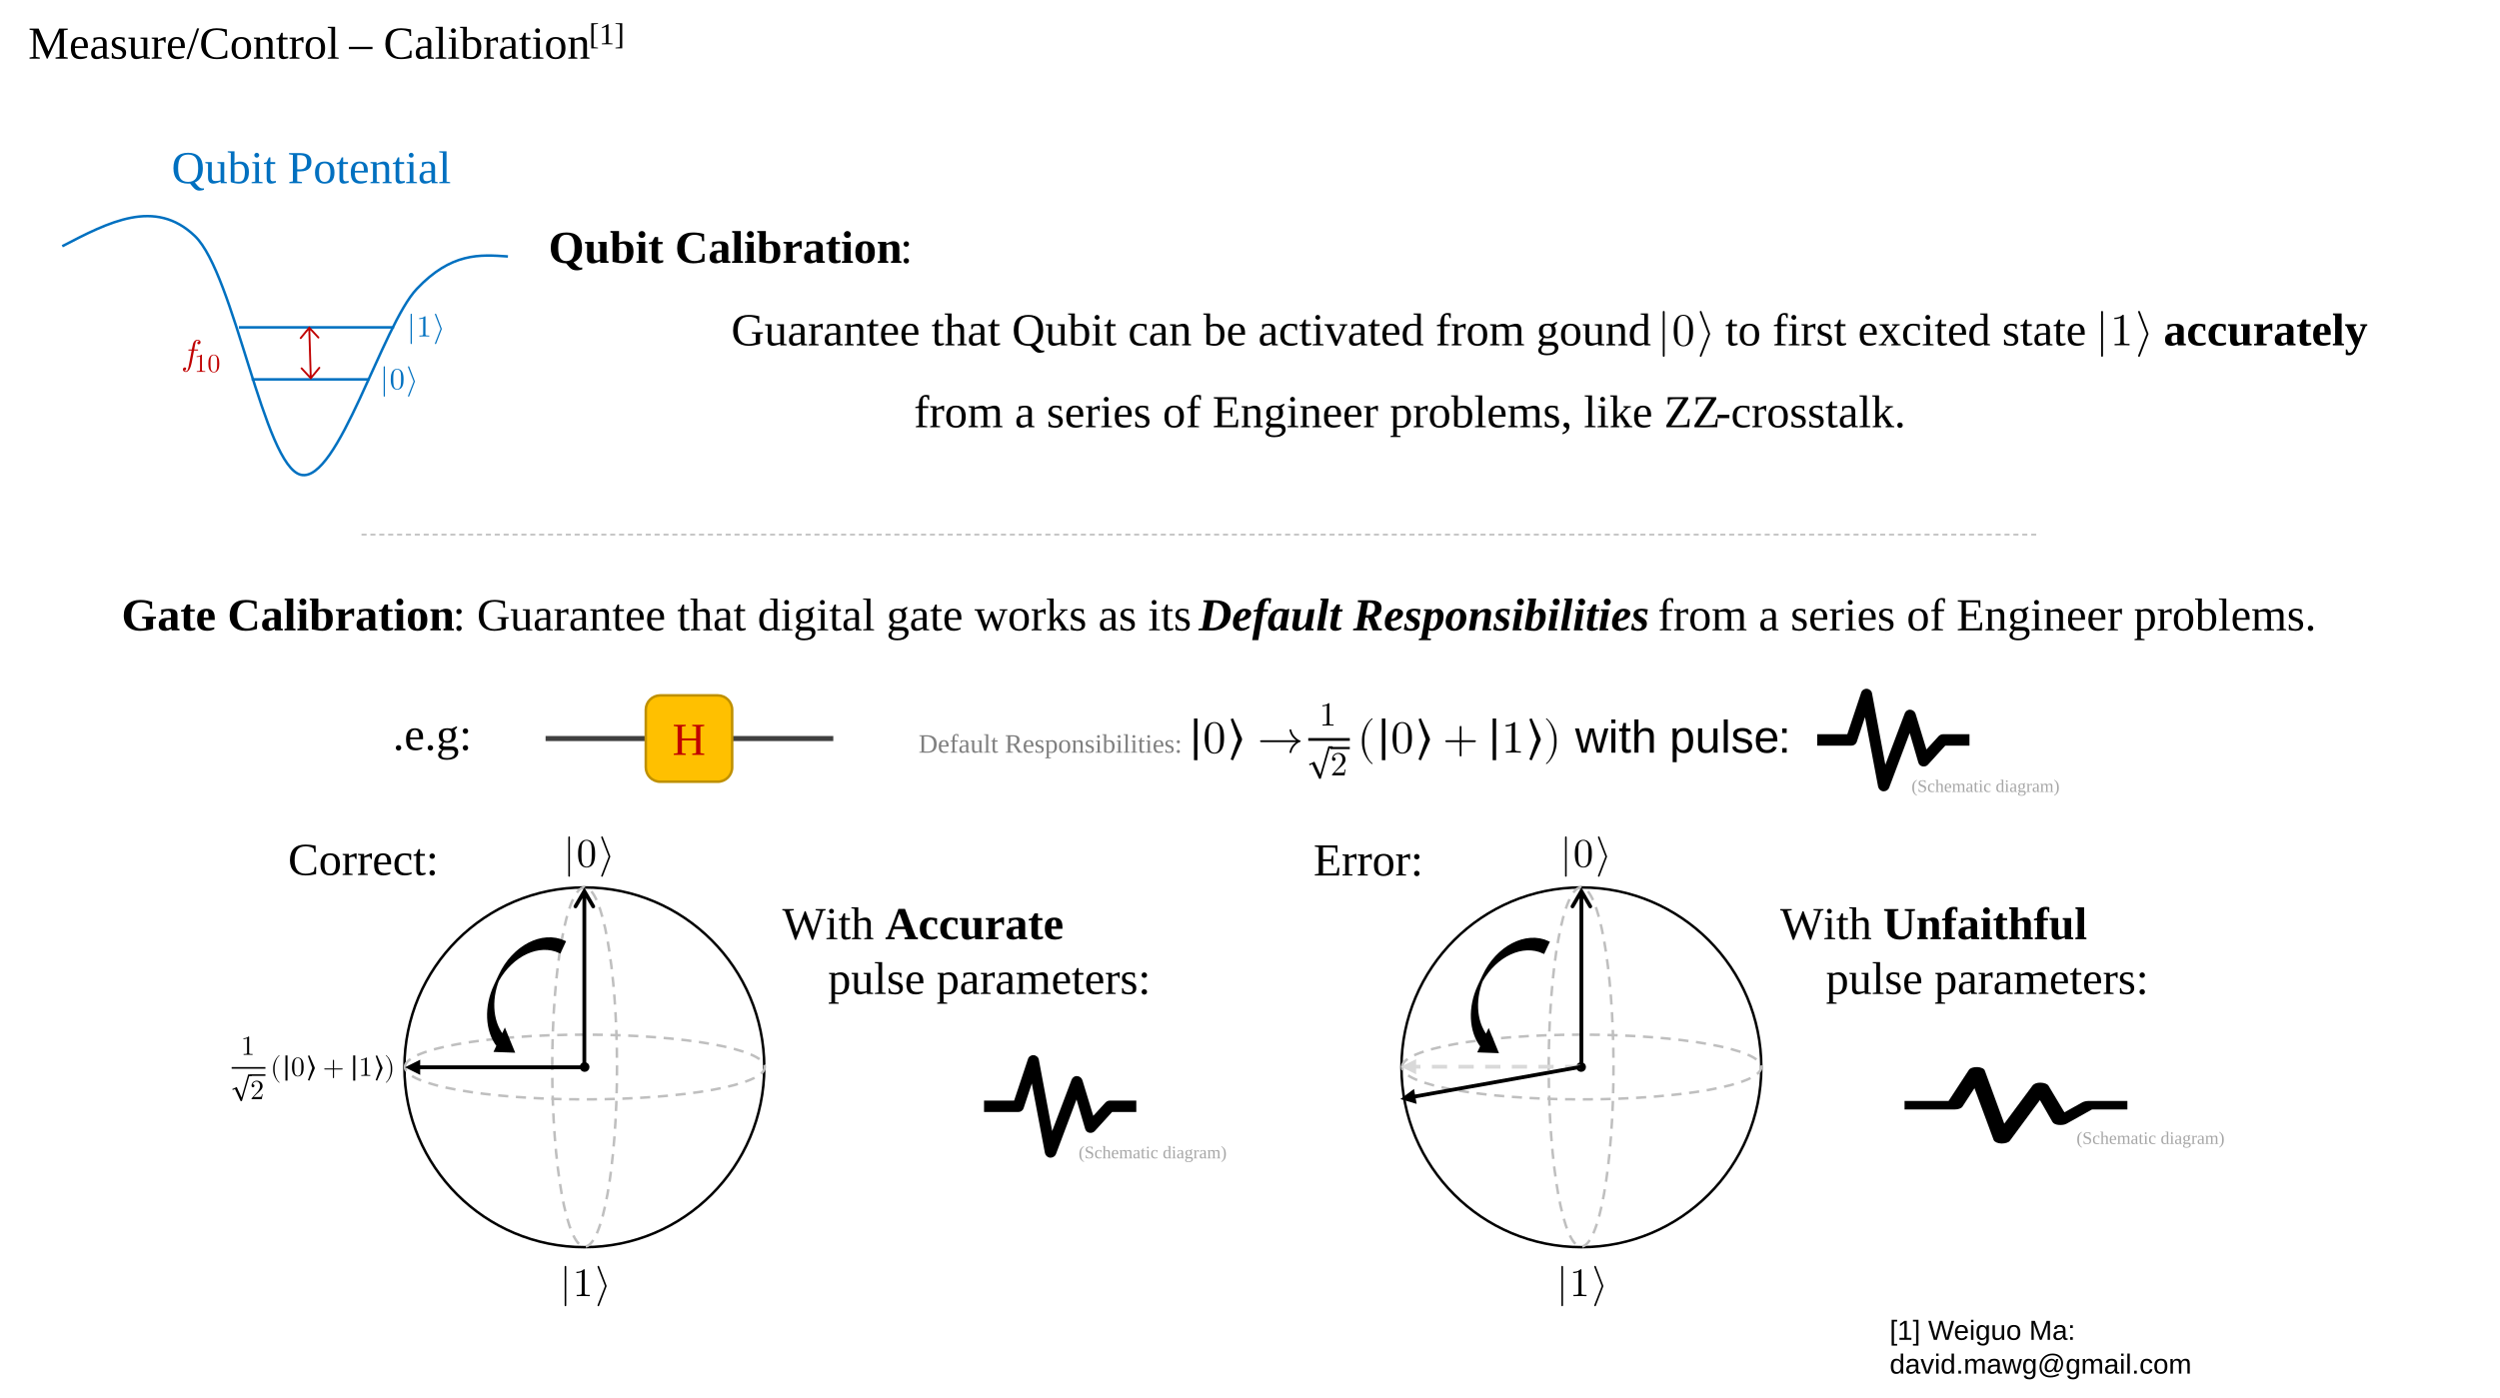
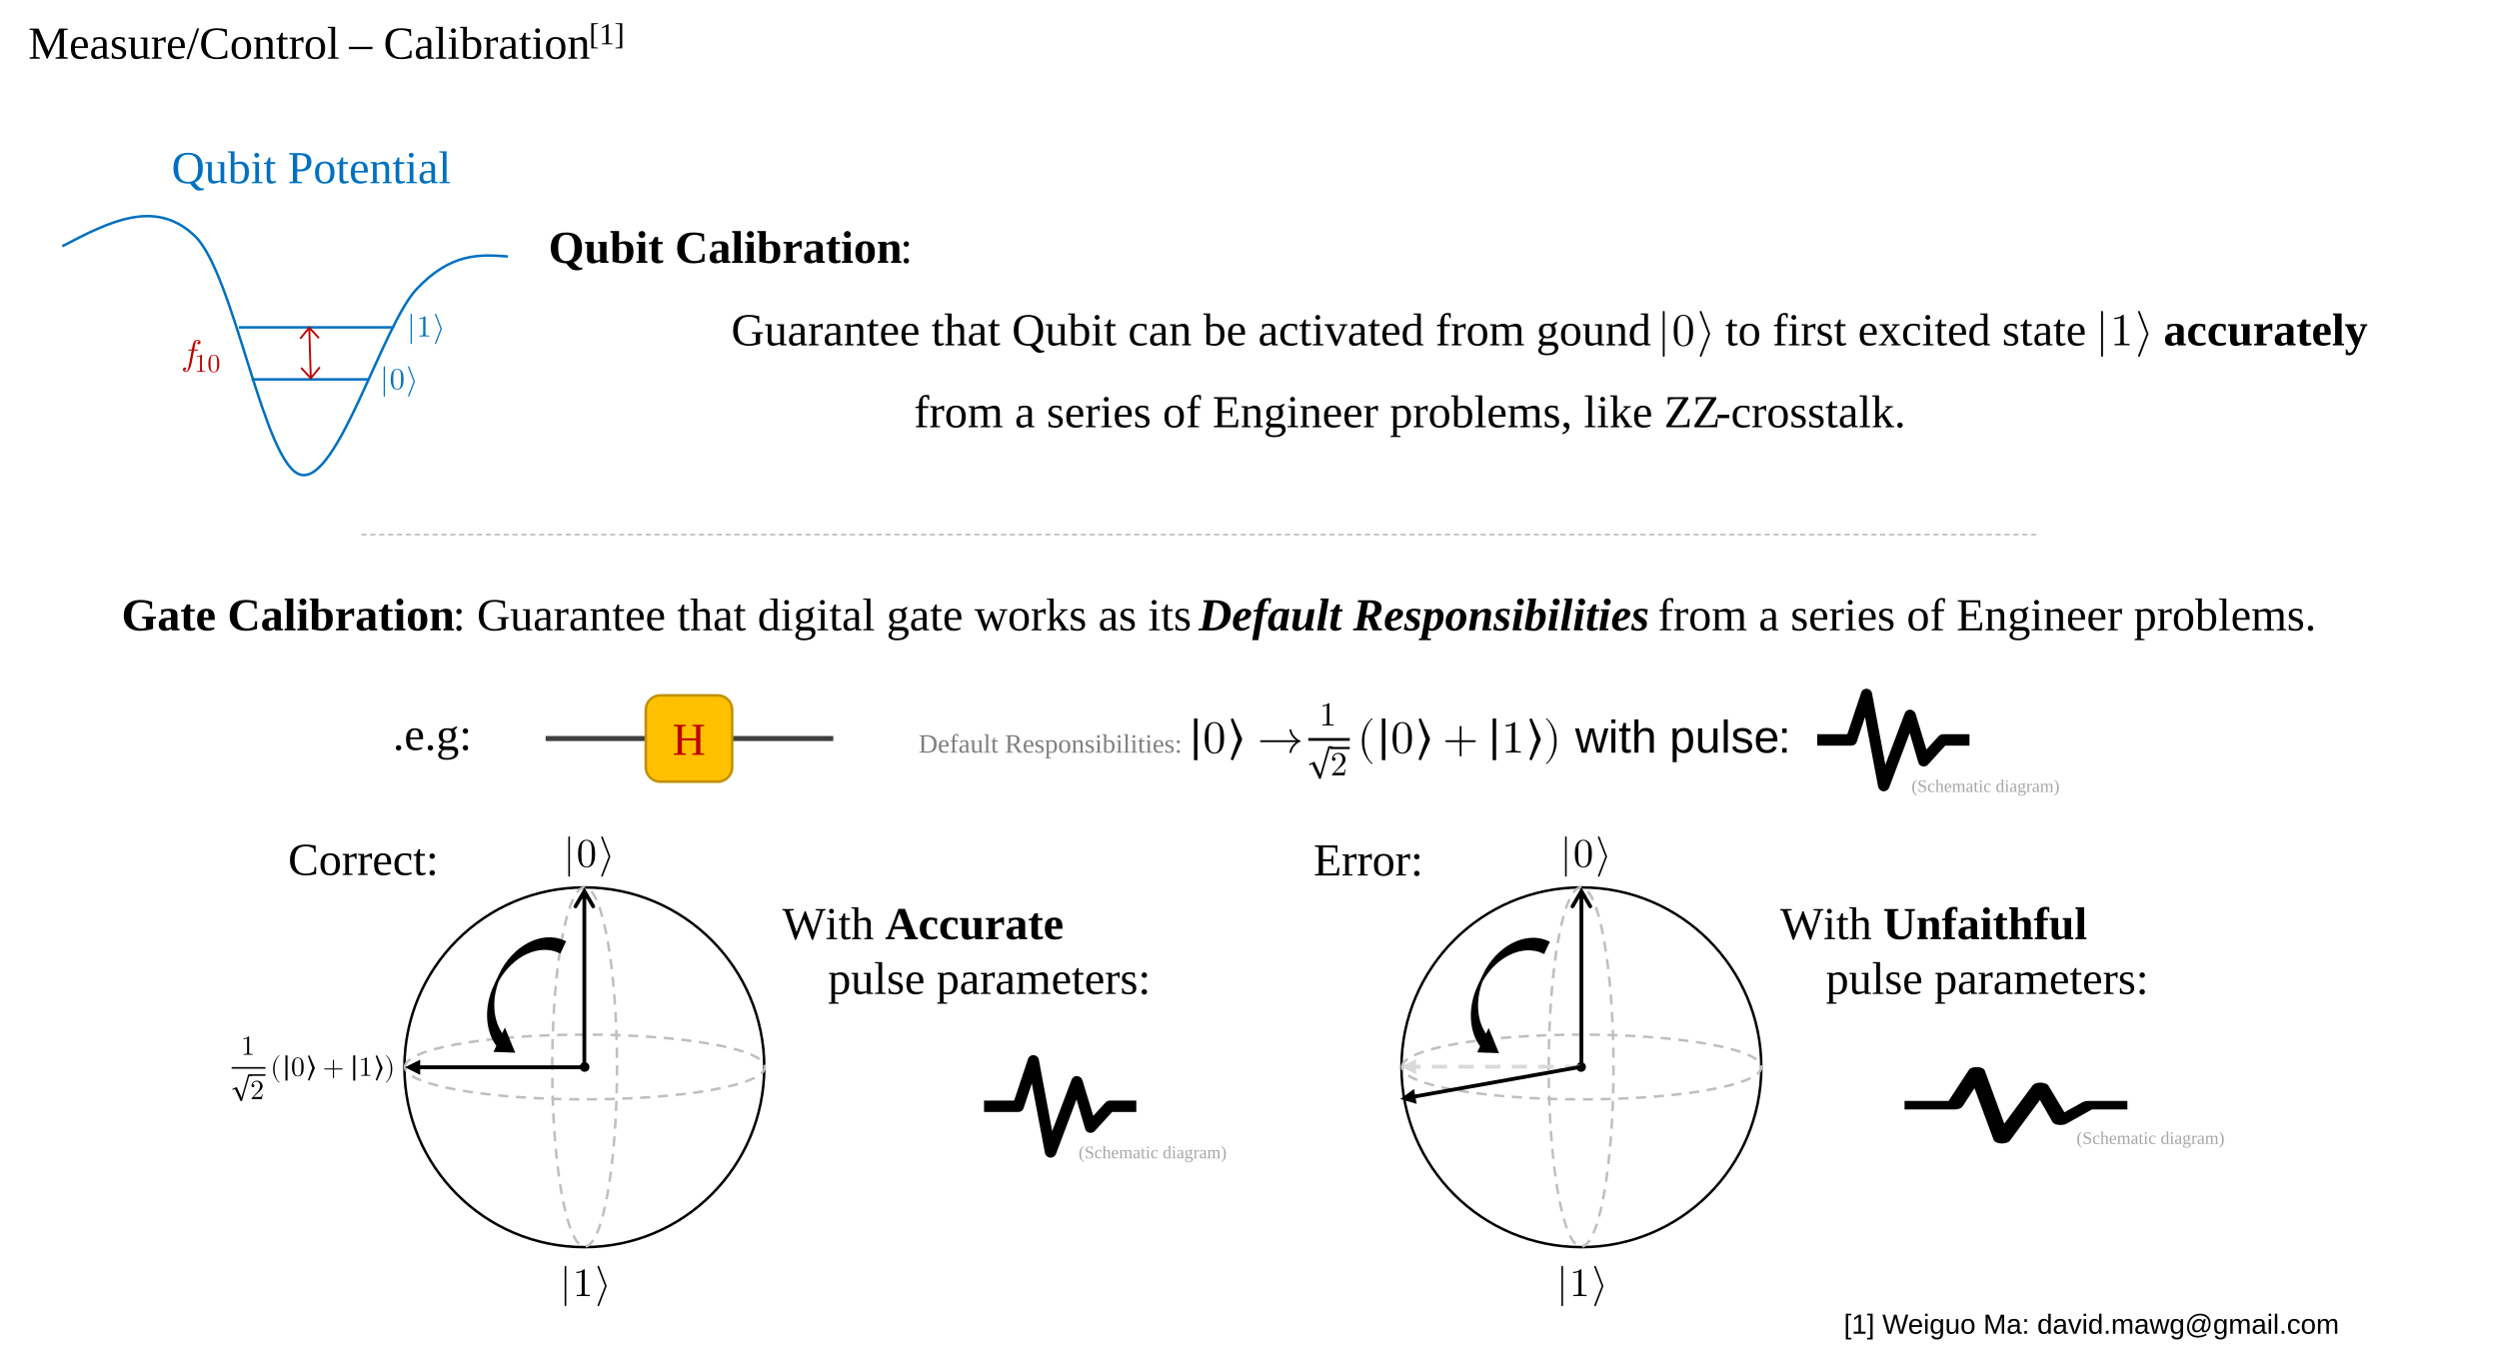
- <svg xmlns="http://www.w3.org/2000/svg" width="4514" height="2525" xml:space="preserve" overflow="hidden">
+ <svg xmlns="http://www.w3.org/2000/svg" width="4514" height="2456" xml:space="preserve" overflow="hidden">
  <defs>
    <clipPath id="clip0">
-       <rect x="-18" y="-9" width="4514" height="2525" />
+       <rect x="-18" y="-9" width="4514" height="2456" />
    </clipPath>
    <clipPath id="clip1">
      <rect x="3237" y="1162" width="331" height="331" />
    </clipPath>
    <clipPath id="clip2">
      <rect x="3237" y="1162" width="331" height="331" />
    </clipPath>
    <clipPath id="clip3">
      <rect x="3237" y="1162" width="331" height="331" />
    </clipPath>
    <clipPath id="clip4">
      <rect x="1732" y="1824" width="331" height="331" />
    </clipPath>
    <clipPath id="clip5">
      <rect x="1732" y="1824" width="331" height="331" />
    </clipPath>
    <clipPath id="clip6">
      <rect x="1732" y="1824" width="331" height="331" />
    </clipPath>
    <clipPath id="clip7">
      <rect x="3382" y="1864" width="484" height="247" />
    </clipPath>
    <clipPath id="clip8">
      <rect x="3382" y="1864" width="484" height="247" />
    </clipPath>
    <clipPath id="clip9">
      <rect x="3382" y="1864" width="484" height="247" />
    </clipPath>
  </defs>
  <g clip-path="url(#clip0)" transform="translate(18 9)">
    <text fill="#000000" fill-opacity="1" font-family="Times New Roman,Times New Roman_MSFontService,sans-serif" font-style="normal" font-variant="normal" font-weight="400" font-stretch="normal" font-size="83" text-anchor="start" direction="ltr" writing-mode="lr-tb" unicode-bidi="normal" text-decoration="none" transform="matrix(1 0 0 1 33 97)">Measure/Control </text>
    <text fill="#000000" fill-opacity="1" font-family="Times New Roman,Times New Roman_MSFontService,sans-serif" font-style="normal" font-variant="normal" font-weight="400" font-stretch="normal" font-size="83" text-anchor="start" direction="ltr" writing-mode="lr-tb" unicode-bidi="normal" text-decoration="none" transform="matrix(1 0 0 1 612.792 97)">–</text>
    <text fill="#000000" fill-opacity="1" font-family="Times New Roman,Times New Roman_MSFontService,sans-serif" font-style="normal" font-variant="normal" font-weight="400" font-stretch="normal" font-size="83" text-anchor="start" direction="ltr" writing-mode="lr-tb" unicode-bidi="normal" text-decoration="none" transform="matrix(1 0 0 1 674.667 97)">Calibration</text>
    <text fill="#000000" fill-opacity="1" font-family="Times New Roman,Times New Roman_MSFontService,sans-serif" font-style="normal" font-variant="normal" font-weight="400" font-stretch="normal" font-size="55" text-anchor="start" direction="ltr" writing-mode="lr-tb" unicode-bidi="normal" text-decoration="none" transform="matrix(1 0 0 1 1045.92 71)">[1]</text>
    <path d="M94.5 435.899C178.292 392.24 262.084 348.581 333.905 417.408 405.727 486.235 458.595 832.938 525.429 848.861 592.263 864.783 672.563 578.689 734.909 512.944 797.254 447.199 848.377 450.794 899.5 454.39" stroke="#0070C0" stroke-width="4.583" stroke-linecap="butt" stroke-linejoin="miter" stroke-miterlimit="8" stroke-opacity="1" fill="none" fill-rule="evenodd" />
    <path d="M436.5 676.5 649.349 676.5" stroke="#0070C0" stroke-width="4.583" stroke-linecap="butt" stroke-linejoin="miter" stroke-miterlimit="8" stroke-opacity="1" fill="none" fill-rule="evenodd" />
    <path d="M413.5 582.5 693.815 582.501" stroke="#0070C0" stroke-width="4.583" stroke-linecap="butt" stroke-linejoin="miter" stroke-miterlimit="8" stroke-opacity="1" fill="none" fill-rule="evenodd" />
    <text fill="#0070C0" fill-opacity="1" font-family="Cambria Math,Cambria Math_MSFontService,sans-serif" font-style="normal" font-variant="normal" font-weight="400" font-stretch="normal" font-size="55" text-anchor="start" direction="ltr" writing-mode="lr-tb" unicode-bidi="normal" text-decoration="none" transform="translate(668.494 694)">|</text>
    <text fill="#0070C0" fill-opacity="1" font-family="Cambria Math,Cambria Math_MSFontService,sans-serif" font-style="normal" font-variant="normal" font-weight="400" font-stretch="normal" font-size="55" text-anchor="start" direction="ltr" writing-mode="lr-tb" unicode-bidi="normal" text-decoration="none" transform="translate(685.681 694)">0</text>
    <text fill="#0070C0" fill-opacity="1" font-family="Cambria Math,Cambria Math_MSFontService,sans-serif" font-style="normal" font-variant="normal" font-weight="400" font-stretch="normal" font-size="55" text-anchor="start" direction="ltr" writing-mode="lr-tb" unicode-bidi="normal" text-decoration="none" transform="translate(716.046 694)">⟩</text>
    <text fill="#0070C0" fill-opacity="1" font-family="Cambria Math,Cambria Math_MSFontService,sans-serif" font-style="normal" font-variant="normal" font-weight="400" font-stretch="normal" font-size="55" text-anchor="start" direction="ltr" writing-mode="lr-tb" unicode-bidi="normal" text-decoration="none" transform="translate(717.137 599)">|</text>
    <text fill="#0070C0" fill-opacity="1" font-family="Cambria Math,Cambria Math_MSFontService,sans-serif" font-style="normal" font-variant="normal" font-weight="400" font-stretch="normal" font-size="55" text-anchor="start" direction="ltr" writing-mode="lr-tb" unicode-bidi="normal" text-decoration="none" transform="translate(734.325 599)">1</text>
    <text fill="#0070C0" fill-opacity="1" font-family="Cambria Math,Cambria Math_MSFontService,sans-serif" font-style="normal" font-variant="normal" font-weight="400" font-stretch="normal" font-size="55" text-anchor="start" direction="ltr" writing-mode="lr-tb" unicode-bidi="normal" text-decoration="none" transform="translate(764.689 599)">⟩</text>
    <text fill="#0070C0" fill-opacity="1" font-family="Times New Roman,Times New Roman_MSFontService,sans-serif" font-style="normal" font-variant="normal" font-weight="400" font-stretch="normal" font-size="83" text-anchor="start" direction="ltr" writing-mode="lr-tb" unicode-bidi="normal" text-decoration="none" transform="matrix(1 0 0 1 291.862 322)">Qubit Potential</text>
    <text fill="#C00000" fill-opacity="1" font-family="Cambria Math,Cambria Math_MSFontService,sans-serif" font-style="normal" font-variant="normal" font-weight="400" font-stretch="normal" font-size="64" text-anchor="start" direction="ltr" writing-mode="lr-tb" unicode-bidi="normal" text-decoration="none" transform="translate(308.974 650)">𝑓</text>
    <text fill="#C00000" fill-opacity="1" font-family="Cambria Math,Cambria Math_MSFontService,sans-serif" font-style="normal" font-variant="normal" font-weight="400" font-stretch="normal" font-size="47" text-anchor="start" direction="ltr" writing-mode="lr-tb" unicode-bidi="normal" text-decoration="none" transform="translate(332.991 663)">10</text>
    <path d="M541.635 674.425 538.861 583.164 542.297 583.059 545.071 674.32ZM560.157 656.652 543.432 676.982 525.503 657.706C524.857 657.011 524.896 655.923 525.591 655.277 526.286 654.63 527.374 654.669 528.02 655.365L544.611 673.202 542.026 673.281 557.503 654.469C558.106 653.735 559.189 653.63 559.922 654.233 560.655 654.836 560.76 655.919 560.157 656.652ZM523.775 600.832 540.5 580.503 558.429 599.778C559.075 600.473 559.036 601.561 558.341 602.207 557.646 602.854 556.558 602.815 555.912 602.12L539.321 584.282 541.906 584.203 526.429 603.016C525.826 603.749 524.743 603.854 524.01 603.251 523.277 602.648 523.172 601.565 523.775 600.832Z" fill="#C00000" fill-rule="nonzero" fill-opacity="1" />
    <text fill="#000000" fill-opacity="1" font-family="Times New Roman,Times New Roman_MSFontService,sans-serif" font-style="normal" font-variant="normal" font-weight="700" font-stretch="normal" font-size="83" text-anchor="start" direction="ltr" writing-mode="lr-tb" unicode-bidi="normal" text-decoration="none" transform="matrix(1 0 0 1 972.798 466)">Qubit Calibration</text>
    <text fill="#000000" fill-opacity="1" font-family="Times New Roman,Times New Roman_MSFontService,sans-serif" font-style="normal" font-variant="normal" font-weight="400" font-stretch="normal" font-size="83" text-anchor="start" direction="ltr" writing-mode="lr-tb" unicode-bidi="normal" text-decoration="none" transform="matrix(1 0 0 1 1607.59 466)">: </text>
    <text fill="#000000" fill-opacity="1" font-family="Times New Roman,Times New Roman_MSFontService,sans-serif" font-style="normal" font-variant="normal" font-weight="400" font-stretch="normal" font-size="83" text-anchor="start" direction="ltr" writing-mode="lr-tb" unicode-bidi="normal" text-decoration="none" transform="matrix(1 0 0 1 1302.8 615)">Guarantee that Qubit can be activated from gound </text>
    <text fill="#000000" fill-opacity="1" font-family="Cambria Math,Cambria Math_MSFontService,sans-serif" font-style="normal" font-variant="normal" font-weight="400" font-stretch="normal" font-size="83" text-anchor="start" direction="ltr" writing-mode="lr-tb" unicode-bidi="normal" text-decoration="none" transform="translate(2975.71 615)">|</text>
    <text fill="#000000" fill-opacity="1" font-family="Cambria Math,Cambria Math_MSFontService,sans-serif" font-style="normal" font-variant="normal" font-weight="400" font-stretch="normal" font-size="83" text-anchor="start" direction="ltr" writing-mode="lr-tb" unicode-bidi="normal" text-decoration="none" transform="translate(3002.07 615)">0</text>
    <text fill="#000000" fill-opacity="1" font-family="Cambria Math,Cambria Math_MSFontService,sans-serif" font-style="normal" font-variant="normal" font-weight="400" font-stretch="normal" font-size="83" text-anchor="start" direction="ltr" writing-mode="lr-tb" unicode-bidi="normal" text-decoration="none" transform="translate(3047.9 615)">⟩</text>
    <text fill="#000000" fill-opacity="1" font-family="Times New Roman,Times New Roman_MSFontService,sans-serif" font-style="normal" font-variant="normal" font-weight="400" font-stretch="normal" font-size="83" text-anchor="start" direction="ltr" writing-mode="lr-tb" unicode-bidi="normal" text-decoration="none" transform="matrix(1 0 0 1 3098.32 615)">to first excited state </text>
    <text fill="#000000" fill-opacity="1" font-family="Cambria Math,Cambria Math_MSFontService,sans-serif" font-style="normal" font-variant="normal" font-weight="400" font-stretch="normal" font-size="83" text-anchor="start" direction="ltr" writing-mode="lr-tb" unicode-bidi="normal" text-decoration="none" transform="translate(3767.49 615)">|</text>
    <text fill="#000000" fill-opacity="1" font-family="Cambria Math,Cambria Math_MSFontService,sans-serif" font-style="normal" font-variant="normal" font-weight="400" font-stretch="normal" font-size="83" text-anchor="start" direction="ltr" writing-mode="lr-tb" unicode-bidi="normal" text-decoration="none" transform="translate(3793.84 615)">1</text>
    <text fill="#000000" fill-opacity="1" font-family="Cambria Math,Cambria Math_MSFontService,sans-serif" font-style="normal" font-variant="normal" font-weight="400" font-stretch="normal" font-size="83" text-anchor="start" direction="ltr" writing-mode="lr-tb" unicode-bidi="normal" text-decoration="none" transform="translate(3839.67 615)">⟩</text>
    <text fill="#000000" fill-opacity="1" font-family="Times New Roman,Times New Roman_MSFontService,sans-serif" font-style="normal" font-variant="normal" font-weight="700" font-stretch="normal" font-size="83" text-anchor="start" direction="ltr" writing-mode="lr-tb" unicode-bidi="normal" text-decoration="none" transform="matrix(1 0 0 1 3890.09 615)">accurately</text>
    <text fill="#000000" fill-opacity="1" font-family="Times New Roman,Times New Roman_MSFontService,sans-serif" font-style="normal" font-variant="normal" font-weight="400" font-stretch="normal" font-size="83" text-anchor="start" direction="ltr" writing-mode="lr-tb" unicode-bidi="normal" text-decoration="none" transform="matrix(1 0 0 1 1632.8 763)">from a series of Engineer problems, like ZZ</text>
    <text fill="#000000" fill-opacity="1" font-family="Times New Roman,Times New Roman_MSFontService,sans-serif" font-style="normal" font-variant="normal" font-weight="400" font-stretch="normal" font-size="83" text-anchor="start" direction="ltr" writing-mode="lr-tb" unicode-bidi="normal" text-decoration="none" transform="matrix(1 0 0 1 3081.13 763)">-</text>
    <text fill="#000000" fill-opacity="1" font-family="Times New Roman,Times New Roman_MSFontService,sans-serif" font-style="normal" font-variant="normal" font-weight="400" font-stretch="normal" font-size="83" text-anchor="start" direction="ltr" writing-mode="lr-tb" unicode-bidi="normal" text-decoration="none" transform="matrix(1 0 0 1 3108.63 763)">crosstalk.</text>
    <text fill="#000000" fill-opacity="1" font-family="Times New Roman,Times New Roman_MSFontService,sans-serif" font-style="normal" font-variant="normal" font-weight="700" font-stretch="normal" font-size="83" text-anchor="start" direction="ltr" writing-mode="lr-tb" unicode-bidi="normal" text-decoration="none" transform="matrix(1 0 0 1 201.499 1130)">Gate Calibration</text>
    <text fill="#000000" fill-opacity="1" font-family="Times New Roman,Times New Roman_MSFontService,sans-serif" font-style="normal" font-variant="normal" font-weight="400" font-stretch="normal" font-size="83" text-anchor="start" direction="ltr" writing-mode="lr-tb" unicode-bidi="normal" text-decoration="none" transform="matrix(1 0 0 1 799.624 1130)">: Guarantee that digital gate works as its </text>
    <text fill="#000000" fill-opacity="1" font-family="Times New Roman,Times New Roman_MSFontService,sans-serif" font-style="italic" font-variant="normal" font-weight="700" font-stretch="normal" font-size="83" text-anchor="start" direction="ltr" writing-mode="lr-tb" unicode-bidi="normal" text-decoration="none" transform="matrix(1 0 0 1 2147.12 1130)">Default Responsibilities</text>
    <text fill="#000000" fill-opacity="1" font-family="Times New Roman,Times New Roman_MSFontService,sans-serif" font-style="normal" font-variant="normal" font-weight="400" font-stretch="normal" font-size="83" text-anchor="start" direction="ltr" writing-mode="lr-tb" unicode-bidi="normal" text-decoration="none" transform="matrix(1 0 0 1 2976.71 1130)">from a series of Engineer problems.</text>
    <path d="M635 957 3667.01 957" stroke="#A6A6A6" stroke-width="2.292" stroke-linecap="butt" stroke-linejoin="miter" stroke-miterlimit="8" stroke-dasharray="9.167 6.875" stroke-opacity="1" fill="none" fill-rule="evenodd" />
    <text fill="#000000" fill-opacity="1" font-family="Times New Roman,Times New Roman_MSFontService,sans-serif" font-style="normal" font-variant="normal" font-weight="400" font-stretch="normal" font-size="83" text-anchor="start" direction="ltr" writing-mode="lr-tb" unicode-bidi="normal" text-decoration="none" transform="matrix(1 0 0 1 691.459 1346)">.e.g:</text>
    <path d="M0 0 0 519.685" stroke="#404040" stroke-width="9.167" stroke-linecap="butt" stroke-linejoin="miter" stroke-miterlimit="8" stroke-opacity="1" fill="none" fill-rule="evenodd" transform="matrix(6.12323e-17 1 1 -6.12323e-17 967.5 1325.5)" />
    <path d="M1148.5 1273.5C1148.5 1259.14 1160.14 1247.5 1174.5 1247.5L1278.5 1247.5C1292.86 1247.5 1304.5 1259.14 1304.5 1273.5L1304.5 1377.5C1304.5 1391.86 1292.86 1403.5 1278.5 1403.5L1174.5 1403.5C1160.14 1403.5 1148.5 1391.86 1148.5 1377.5Z" stroke="#BF9000" stroke-width="4.583" stroke-linecap="butt" stroke-linejoin="miter" stroke-miterlimit="8" stroke-opacity="1" fill="#FFC000" fill-rule="evenodd" fill-opacity="1" />
    <text fill="#C00000" fill-opacity="1" font-family="Times New Roman,Times New Roman_MSFontService,sans-serif" font-style="normal" font-variant="normal" font-weight="400" font-stretch="normal" font-size="83" text-anchor="start" direction="ltr" writing-mode="lr-tb" unicode-bidi="normal" text-decoration="none" transform="matrix(1 0 0 1 1196.59 1355)">H</text>
    <text fill="#7F7F7F" fill-opacity="1" font-family="Times New Roman,Times New Roman_MSFontService,sans-serif" font-style="normal" font-variant="normal" font-weight="400" font-stretch="normal" font-size="48" text-anchor="start" direction="ltr" writing-mode="lr-tb" unicode-bidi="normal" text-decoration="none" transform="matrix(1 0 0 1 1641.18 1351)">Default Responsibilities: </text>
    <path d="M2138.75 1289.21 2144.99 1289.21 2144.99 1364.63 2138.75 1364.63ZM2209.3 1289.01 2225.47 1325.4 2225.47 1328.4 2209.3 1364.84 2204.97 1363.3 2217.98 1326.9 2204.97 1290.47Z" fill="#000000" fill-rule="evenodd" fill-opacity="1" />
    <text fill="#000000" fill-opacity="1" font-family="Cambria Math,Cambria Math_MSFontService,sans-serif" font-style="normal" font-variant="normal" font-weight="400" font-stretch="normal" font-size="83" text-anchor="start" direction="ltr" writing-mode="lr-tb" unicode-bidi="normal" text-decoration="none" transform="translate(2154.84 1351)">0</text>
    <text fill="#000000" fill-opacity="1" font-family="Cambria Math,Cambria Math_MSFontService,sans-serif" font-style="normal" font-variant="normal" font-weight="400" font-stretch="normal" font-size="83" text-anchor="start" direction="ltr" writing-mode="lr-tb" unicode-bidi="normal" text-decoration="none" transform="translate(2253.24 1351)">→</text>
    <text fill="#000000" fill-opacity="1" font-family="Cambria Math,Cambria Math_MSFontService,sans-serif" font-style="normal" font-variant="normal" font-weight="400" font-stretch="normal" font-size="61" text-anchor="start" direction="ltr" writing-mode="lr-tb" unicode-bidi="normal" text-decoration="none" transform="translate(2365.26 1302)">1</text>
    <path d="M2381.52 1339.48 2389.12 1339.48 2389.12 1340.61 2420.18 1340.61 2420.18 1344.61 2385.18 1344.61 2385.18 1343.44 2383.73 1343.44 2367.7 1398.18 2364.81 1398.18 2352.48 1371.68 2347.45 1373.91 2346.52 1371.68 2356.29 1367.21 2366.81 1390.32Z" fill="#000000" fill-rule="evenodd" fill-opacity="1" />
    <text fill="#000000" fill-opacity="1" font-family="Cambria Math,Cambria Math_MSFontService,sans-serif" font-style="normal" font-variant="normal" font-weight="400" font-stretch="normal" font-size="61" text-anchor="start" direction="ltr" writing-mode="lr-tb" unicode-bidi="normal" text-decoration="none" transform="translate(2385.04 1392)">2</text>
    <path d="M2345.18 1324.61 2420.18 1324.61 2420.18 1329.61 2345.18 1329.61Z" fill="#000000" fill-rule="evenodd" fill-opacity="1" />
    <text fill="#000000" fill-opacity="1" font-family="Cambria Math,Cambria Math_MSFontService,sans-serif" font-style="normal" font-variant="normal" font-weight="400" font-stretch="normal" font-size="83" text-anchor="start" direction="ltr" writing-mode="lr-tb" unicode-bidi="normal" text-decoration="none" transform="translate(2433.73 1351)">(</text>
    <path d="M2478.12 1289.21 2484.36 1289.21 2484.36 1364.63 2478.12 1364.63ZM2548.68 1289.01 2564.85 1325.4 2564.85 1328.4 2548.68 1364.84 2544.34 1363.3 2557.35 1326.9 2544.34 1290.47Z" fill="#000000" fill-rule="evenodd" fill-opacity="1" />
    <text fill="#000000" fill-opacity="1" font-family="Cambria Math,Cambria Math_MSFontService,sans-serif" font-style="normal" font-variant="normal" font-weight="400" font-stretch="normal" font-size="83" text-anchor="start" direction="ltr" writing-mode="lr-tb" unicode-bidi="normal" text-decoration="none" transform="translate(2494.21 1351)">0</text>
    <text fill="#000000" fill-opacity="1" font-family="Cambria Math,Cambria Math_MSFontService,sans-serif" font-style="normal" font-variant="normal" font-weight="400" font-stretch="normal" font-size="83" text-anchor="start" direction="ltr" writing-mode="lr-tb" unicode-bidi="normal" text-decoration="none" transform="translate(2588.03 1351)">+</text>
    <path d="M2678.25 1289.21 2684.49 1289.21 2684.49 1364.63 2678.25 1364.63ZM2748.81 1289.01 2764.98 1325.4 2764.98 1328.4 2748.81 1364.84 2744.47 1363.3 2757.48 1326.9 2744.47 1290.47Z" fill="#000000" fill-rule="evenodd" fill-opacity="1" />
    <text fill="#000000" fill-opacity="1" font-family="Cambria Math,Cambria Math_MSFontService,sans-serif" font-style="normal" font-variant="normal" font-weight="400" font-stretch="normal" font-size="83" text-anchor="start" direction="ltr" writing-mode="lr-tb" unicode-bidi="normal" text-decoration="none" transform="translate(2694.34 1351)">1</text>
    <text fill="#000000" fill-opacity="1" font-family="Cambria Math,Cambria Math_MSFontService,sans-serif" font-style="normal" font-variant="normal" font-weight="400" font-stretch="normal" font-size="83" text-anchor="start" direction="ltr" writing-mode="lr-tb" unicode-bidi="normal" text-decoration="none" transform="translate(2769.83 1351)">)</text>
    <text fill="#000000" fill-opacity="1" font-family="Arial,Arial_MSFontService,sans-serif" font-style="normal" font-variant="normal" font-weight="400" font-stretch="normal" font-size="83" text-anchor="start" direction="ltr" writing-mode="lr-tb" unicode-bidi="normal" text-decoration="none" transform="matrix(1 0 0 1 2827.12 1351)">with pulse</text>
    <text fill="#000000" fill-opacity="1" font-family="Arial,Arial_MSFontService,sans-serif" font-style="normal" font-variant="normal" font-weight="400" font-stretch="normal" font-size="83" text-anchor="start" direction="ltr" writing-mode="lr-tb" unicode-bidi="normal" text-decoration="none" transform="matrix(1 0 0 1 3193.79 1351)">:</text>
    <g clip-path="url(#clip1)">
      <g clip-path="url(#clip2)">
        <g clip-path="url(#clip3)">
          <path d="M3384.81 1420.81 3383.78 1420.81C3379.31 1420.47 3375.53 1417.03 3374.5 1412.56L3350.78 1286.75 3336 1331.44C3334.62 1335.56 3330.84 1338.31 3326.38 1338.31L3264.5 1338.31 3264.5 1317.69 3318.81 1317.69 3343.91 1242.41C3345.28 1237.94 3349.75 1235.19 3354.22 1235.53 3358.69 1235.87 3362.81 1239.31 3363.5 1243.78L3387.56 1372.69 3422.62 1279.87C3424.34 1275.75 3428.12 1273 3432.59 1273.34 3437.06 1273.69 3440.84 1276.44 3442.22 1280.91L3461.81 1345.19 3483.81 1321.12C3485.88 1319.06 3488.62 1317.69 3491.38 1317.69L3539.5 1317.69 3539.5 1338.31 3495.84 1338.31 3464.56 1372.69C3462.16 1375.44 3458.38 1376.47 3454.59 1375.78 3450.81 1375.09 3448.06 1372.34 3447.03 1368.56L3431.56 1315.62 3394.44 1414.28C3393.06 1418.06 3388.94 1420.81 3384.81 1420.81Z" fill="#000000" fill-rule="nonzero" fill-opacity="1" />
        </g>
      </g>
    </g>
    <text fill="#A6A6A6" fill-opacity="1" font-family="Times New Roman,Times New Roman_MSFontService,sans-serif" font-style="normal" font-variant="normal" font-weight="400" font-stretch="normal" font-size="32" text-anchor="start" direction="ltr" writing-mode="lr-tb" unicode-bidi="normal" text-decoration="none" transform="matrix(1 0 0 1 3434.84 1422)">(Schematic diagram)</text>
    <path d="M712.5 1919.5C712.5 1740.01 858.008 1594.5 1037.5 1594.5 1216.99 1594.5 1362.5 1740.01 1362.5 1919.5 1362.5 2098.99 1216.99 2244.5 1037.5 2244.5 858.008 2244.5 712.5 2098.99 712.5 1919.5Z" stroke="#000000" stroke-width="4.583" stroke-linecap="butt" stroke-linejoin="miter" stroke-miterlimit="8" stroke-opacity="1" fill="none" fill-rule="evenodd" />
    <path d="M713.5 1919C713.5 1886.69 859.008 1860.5 1038.5 1860.5 1217.99 1860.5 1363.5 1886.69 1363.5 1919 1363.5 1951.31 1217.99 1977.5 1038.5 1977.5 859.008 1977.5 713.5 1951.31 713.5 1919Z" stroke="#BFBFBF" stroke-width="4.583" stroke-linecap="butt" stroke-linejoin="miter" stroke-miterlimit="8" stroke-dasharray="18.333 13.75" stroke-opacity="1" fill="none" fill-rule="evenodd" />
    <path d="M979.5 1919C979.5 1739.78 1005.69 1594.5 1038 1594.5 1070.31 1594.5 1096.5 1739.78 1096.5 1919 1096.5 2098.22 1070.31 2243.5 1038 2243.5 1005.69 2243.5 979.5 2098.22 979.5 1919Z" stroke="#BFBFBF" stroke-width="4.583" stroke-linecap="butt" stroke-linejoin="miter" stroke-miterlimit="8" stroke-dasharray="18.333 13.75" stroke-opacity="1" fill="none" fill-rule="evenodd" />
    <path d="M3.438-3.81944e-06 3.438 317.997-3.437 317.997-3.438 3.81944e-06ZM19.011 292.229 0 324.819-19.011 292.229C-19.967 290.589-19.413 288.484-17.773 287.528-16.134 286.571-14.029 287.125-13.072 288.765L2.97 316.265-2.969 316.265 13.073 288.765C14.029 287.125 16.134 286.571 17.774 287.528 19.414 288.484 19.968 290.589 19.011 292.229Z" fill="#000000" fill-rule="nonzero" fill-opacity="1" transform="matrix(1 0 0 -1 1037.5 1919.3)" />
    <path d="M3.82813e-06-3.438 301.149-3.437 301.149 3.438-3.82813e-06 3.438ZM296.566-13.75 324.066 0 296.566 13.75Z" fill="#000000" fill-rule="nonzero" fill-opacity="1" transform="matrix(-1 0 0 1 1037.57 1919.5)" />
    <text fill="#000000" fill-opacity="1" font-family="Cambria Math,Cambria Math_MSFontService,sans-serif" font-style="normal" font-variant="normal" font-weight="400" font-stretch="normal" font-size="73" text-anchor="start" direction="ltr" writing-mode="lr-tb" unicode-bidi="normal" text-decoration="none" transform="translate(993.223 2333)">|</text>
    <text fill="#000000" fill-opacity="1" font-family="Cambria Math,Cambria Math_MSFontService,sans-serif" font-style="normal" font-variant="normal" font-weight="400" font-stretch="normal" font-size="73" text-anchor="start" direction="ltr" writing-mode="lr-tb" unicode-bidi="normal" text-decoration="none" transform="translate(1016.71 2333)">1</text>
    <text fill="#000000" fill-opacity="1" font-family="Cambria Math,Cambria Math_MSFontService,sans-serif" font-style="normal" font-variant="normal" font-weight="400" font-stretch="normal" font-size="73" text-anchor="start" direction="ltr" writing-mode="lr-tb" unicode-bidi="normal" text-decoration="none" transform="translate(1057.39 2333)">⟩</text>
    <text fill="#000000" fill-opacity="1" font-family="Cambria Math,Cambria Math_MSFontService,sans-serif" font-style="normal" font-variant="normal" font-weight="400" font-stretch="normal" font-size="73" text-anchor="start" direction="ltr" writing-mode="lr-tb" unicode-bidi="normal" text-decoration="none" transform="translate(999.867 1557)">|</text>
    <text fill="#000000" fill-opacity="1" font-family="Cambria Math,Cambria Math_MSFontService,sans-serif" font-style="normal" font-variant="normal" font-weight="400" font-stretch="normal" font-size="73" text-anchor="start" direction="ltr" writing-mode="lr-tb" unicode-bidi="normal" text-decoration="none" transform="translate(1023.36 1557)">0</text>
    <text fill="#000000" fill-opacity="1" font-family="Cambria Math,Cambria Math_MSFontService,sans-serif" font-style="normal" font-variant="normal" font-weight="400" font-stretch="normal" font-size="73" text-anchor="start" direction="ltr" writing-mode="lr-tb" unicode-bidi="normal" text-decoration="none" transform="translate(1064.03 1557)">⟩</text>
    <path d="M884.875 1753.36C866.851 1791.97 868.726 1835.14 889.608 1862.34L893.843 1853.26 909.166 1890.73 876.904 1889.56 881.138 1880.49C860.256 1853.29 858.381 1810.12 876.405 1771.5Z" fill="#000000" fill-rule="evenodd" fill-opacity="1" />
    <path d="M993.063 1710.97C955.673 1693.52 907.16 1715.86 880.976 1762.59 901.347 1708.88 952.107 1676.39 994.352 1690 996.807 1690.79 999.203 1691.73 1001.53 1692.82Z" fill="#000000" fill-rule="evenodd" fill-opacity="1" />
    <path d="M884.875 1753.36C866.851 1791.97 868.726 1835.14 889.608 1862.34L893.843 1853.26 909.166 1890.73 876.904 1889.56 881.138 1880.49C860.256 1853.29 858.381 1810.12 876.405 1771.5L884.875 1753.36C909.212 1701.21 961.441 1674.11 1001.53 1692.82L993.063 1710.97C955.673 1693.52 907.16 1715.86 880.976 1762.59" stroke="#000000" stroke-width="4.583" stroke-linecap="butt" stroke-linejoin="miter" stroke-miterlimit="8" stroke-opacity="1" fill="none" fill-rule="evenodd" />
    <path d="M1031.5 1919C1031.5 1915.41 1034.41 1912.5 1038 1912.5 1041.59 1912.5 1044.5 1915.41 1044.5 1919 1044.5 1922.59 1041.59 1925.5 1038 1925.5 1034.41 1925.5 1031.5 1922.59 1031.5 1919Z" stroke="#000000" stroke-width="4.583" stroke-linecap="butt" stroke-linejoin="miter" stroke-miterlimit="8" stroke-opacity="1" fill="#000000" fill-rule="evenodd" fill-opacity="1" />
    <text fill="#000000" fill-opacity="1" font-family="Times New Roman,Times New Roman_MSFontService,sans-serif" font-style="normal" font-variant="normal" font-weight="400" font-stretch="normal" font-size="83" text-anchor="start" direction="ltr" writing-mode="lr-tb" unicode-bidi="normal" text-decoration="none" transform="matrix(1 0 0 1 502.33 1572)">Correct:</text>
    <text fill="#000000" fill-opacity="1" font-family="Times New Roman,Times New Roman_MSFontService,sans-serif" font-style="normal" font-variant="normal" font-weight="400" font-stretch="normal" font-size="83" text-anchor="start" direction="ltr" writing-mode="lr-tb" unicode-bidi="normal" text-decoration="none" transform="matrix(1 0 0 1 1395.06 1688)">W</text>
    <text fill="#000000" fill-opacity="1" font-family="Times New Roman,Times New Roman_MSFontService,sans-serif" font-style="normal" font-variant="normal" font-weight="400" font-stretch="normal" font-size="83" text-anchor="start" direction="ltr" writing-mode="lr-tb" unicode-bidi="normal" text-decoration="none" transform="matrix(1 0 0 1 1472.98 1688)">ith </text>
    <text fill="#000000" fill-opacity="1" font-family="Times New Roman,Times New Roman_MSFontService,sans-serif" font-style="normal" font-variant="normal" font-weight="700" font-stretch="normal" font-size="83" text-anchor="start" direction="ltr" writing-mode="lr-tb" unicode-bidi="normal" text-decoration="none" transform="matrix(1 0 0 1 1580.69 1688)">Accurate</text>
    <text fill="#000000" fill-opacity="1" font-family="Times New Roman,Times New Roman_MSFontService,sans-serif" font-style="normal" font-variant="normal" font-weight="400" font-stretch="normal" font-size="83" text-anchor="start" direction="ltr" writing-mode="lr-tb" unicode-bidi="normal" text-decoration="none" transform="matrix(1 0 0 1 1477.56 1787)">pulse parameters:</text>
    <g clip-path="url(#clip4)">
      <g clip-path="url(#clip5)">
        <g clip-path="url(#clip6)">
          <path d="M1879.81 2082.81 1878.78 2082.81C1874.31 2082.47 1870.53 2079.03 1869.5 2074.56L1845.78 1948.75 1831 1993.44C1829.63 1997.56 1825.84 2000.31 1821.38 2000.31L1759.5 2000.31 1759.5 1979.69 1813.81 1979.69 1838.91 1904.41C1840.28 1899.94 1844.75 1897.19 1849.22 1897.53 1853.69 1897.88 1857.81 1901.31 1858.5 1905.78L1882.56 2034.69 1917.63 1941.88C1919.34 1937.75 1923.13 1935 1927.59 1935.34 1932.06 1935.69 1935.84 1938.44 1937.22 1942.91L1956.81 2007.19 1978.81 1983.12C1980.88 1981.06 1983.63 1979.69 1986.38 1979.69L2034.5 1979.69 2034.5 2000.31 1990.84 2000.31 1959.56 2034.69C1957.16 2037.44 1953.38 2038.47 1949.59 2037.78 1945.81 2037.09 1943.06 2034.34 1942.03 2030.56L1926.56 1977.62 1889.44 2076.28C1888.06 2080.06 1883.94 2082.81 1879.81 2082.81Z" fill="#000000" fill-rule="nonzero" fill-opacity="1" />
        </g>
      </g>
    </g>
    <text fill="#A6A6A6" fill-opacity="1" font-family="Times New Roman,Times New Roman_MSFontService,sans-serif" font-style="normal" font-variant="normal" font-weight="400" font-stretch="normal" font-size="32" text-anchor="start" direction="ltr" writing-mode="lr-tb" unicode-bidi="normal" text-decoration="none" transform="matrix(1 0 0 1 1930.3 2084)">(Schematic diagram)</text>
    <path d="M2513.5 1919.5C2513.5 1740.01 2659.01 1594.5 2838.5 1594.5 3017.99 1594.5 3163.5 1740.01 3163.5 1919.5 3163.5 2098.99 3017.99 2244.5 2838.5 2244.5 2659.01 2244.5 2513.5 2098.99 2513.5 1919.5Z" stroke="#000000" stroke-width="4.583" stroke-linecap="butt" stroke-linejoin="miter" stroke-miterlimit="8" stroke-opacity="1" fill="none" fill-rule="evenodd" />
    <path d="M2514.5 1919C2514.5 1886.69 2659.78 1860.5 2839 1860.5 3018.22 1860.5 3163.5 1886.69 3163.5 1919 3163.5 1951.31 3018.22 1977.5 2839 1977.5 2659.78 1977.5 2514.5 1951.31 2514.5 1919Z" stroke="#BFBFBF" stroke-width="4.583" stroke-linecap="butt" stroke-linejoin="miter" stroke-miterlimit="8" stroke-dasharray="18.333 13.75" stroke-opacity="1" fill="none" fill-rule="evenodd" />
    <path d="M2779.5 1919C2779.5 1739.78 2805.69 1594.5 2838 1594.5 2870.31 1594.5 2896.5 1739.78 2896.5 1919 2896.5 2098.22 2870.31 2243.5 2838 2243.5 2805.69 2243.5 2779.5 2098.22 2779.5 1919Z" stroke="#BFBFBF" stroke-width="4.583" stroke-linecap="butt" stroke-linejoin="miter" stroke-miterlimit="8" stroke-dasharray="18.333 13.75" stroke-opacity="1" fill="none" fill-rule="evenodd" />
    <path d="M3.438-3.81944e-06 3.438 317.997-3.437 317.997-3.438 3.81944e-06ZM19.011 292.229 0 324.819-19.011 292.229C-19.967 290.589-19.413 288.484-17.773 287.528-16.134 286.571-14.029 287.125-13.072 288.765L2.97 316.265-2.969 316.265 13.073 288.765C14.029 287.125 16.134 286.571 17.774 287.528 19.414 288.484 19.968 290.589 19.011 292.229Z" fill="#000000" fill-rule="nonzero" fill-opacity="1" transform="matrix(1 0 0 -1 2838.5 1919.3)" />
    <text fill="#000000" fill-opacity="1" font-family="Cambria Math,Cambria Math_MSFontService,sans-serif" font-style="normal" font-variant="normal" font-weight="400" font-stretch="normal" font-size="73" text-anchor="start" direction="ltr" writing-mode="lr-tb" unicode-bidi="normal" text-decoration="none" transform="translate(2793.7 2333)">|</text>
    <text fill="#000000" fill-opacity="1" font-family="Cambria Math,Cambria Math_MSFontService,sans-serif" font-style="normal" font-variant="normal" font-weight="400" font-stretch="normal" font-size="73" text-anchor="start" direction="ltr" writing-mode="lr-tb" unicode-bidi="normal" text-decoration="none" transform="translate(2817.18 2333)">1</text>
    <text fill="#000000" fill-opacity="1" font-family="Cambria Math,Cambria Math_MSFontService,sans-serif" font-style="normal" font-variant="normal" font-weight="400" font-stretch="normal" font-size="73" text-anchor="start" direction="ltr" writing-mode="lr-tb" unicode-bidi="normal" text-decoration="none" transform="translate(2857.86 2333)">⟩</text>
    <text fill="#000000" fill-opacity="1" font-family="Cambria Math,Cambria Math_MSFontService,sans-serif" font-style="normal" font-variant="normal" font-weight="400" font-stretch="normal" font-size="73" text-anchor="start" direction="ltr" writing-mode="lr-tb" unicode-bidi="normal" text-decoration="none" transform="translate(2800.34 1557)">|</text>
    <text fill="#000000" fill-opacity="1" font-family="Cambria Math,Cambria Math_MSFontService,sans-serif" font-style="normal" font-variant="normal" font-weight="400" font-stretch="normal" font-size="73" text-anchor="start" direction="ltr" writing-mode="lr-tb" unicode-bidi="normal" text-decoration="none" transform="translate(2823.83 1557)">0</text>
    <text fill="#000000" fill-opacity="1" font-family="Cambria Math,Cambria Math_MSFontService,sans-serif" font-style="normal" font-variant="normal" font-weight="400" font-stretch="normal" font-size="73" text-anchor="start" direction="ltr" writing-mode="lr-tb" unicode-bidi="normal" text-decoration="none" transform="translate(2864.51 1557)">⟩</text>
    <path d="M2831.5 1919C2831.5 1915.41 2834.41 1912.5 2838 1912.5 2841.59 1912.5 2844.5 1915.41 2844.5 1919 2844.5 1922.59 2841.59 1925.5 2838 1925.5 2834.41 1925.5 2831.5 1922.59 2831.5 1919Z" stroke="#000000" stroke-width="4.583" stroke-linecap="butt" stroke-linejoin="miter" stroke-miterlimit="8" stroke-opacity="1" fill="#000000" fill-rule="evenodd" fill-opacity="1" />
    <text fill="#000000" fill-opacity="1" font-family="Times New Roman,Times New Roman_MSFontService,sans-serif" font-style="normal" font-variant="normal" font-weight="400" font-stretch="normal" font-size="83" text-anchor="start" direction="ltr" writing-mode="lr-tb" unicode-bidi="normal" text-decoration="none" transform="matrix(1 0 0 1 2354.64 1573)">Error:</text>
    <text fill="#000000" fill-opacity="1" font-family="Times New Roman,Times New Roman_MSFontService,sans-serif" font-style="normal" font-variant="normal" font-weight="400" font-stretch="normal" font-size="83" text-anchor="start" direction="ltr" writing-mode="lr-tb" unicode-bidi="normal" text-decoration="none" transform="matrix(1 0 0 1 3197.6 1688)">W</text>
    <text fill="#000000" fill-opacity="1" font-family="Times New Roman,Times New Roman_MSFontService,sans-serif" font-style="normal" font-variant="normal" font-weight="400" font-stretch="normal" font-size="83" text-anchor="start" direction="ltr" writing-mode="lr-tb" unicode-bidi="normal" text-decoration="none" transform="matrix(1 0 0 1 3275.52 1688)">ith</text>
    <text fill="#000000" fill-opacity="1" font-family="Times New Roman,Times New Roman_MSFontService,sans-serif" font-style="normal" font-variant="normal" font-weight="700" font-stretch="normal" font-size="83" text-anchor="start" direction="ltr" writing-mode="lr-tb" unicode-bidi="normal" text-decoration="none" transform="matrix(1 0 0 1 3383.23 1688)">Unfaithful</text>
    <text fill="#000000" fill-opacity="1" font-family="Times New Roman,Times New Roman_MSFontService,sans-serif" font-style="normal" font-variant="normal" font-weight="400" font-stretch="normal" font-size="83" text-anchor="start" direction="ltr" writing-mode="lr-tb" unicode-bidi="normal" text-decoration="none" transform="matrix(1 0 0 1 3280.1 1787)">pulse parameters:</text>
    <g clip-path="url(#clip7)">
      <g clip-path="url(#clip8)">
        <g clip-path="url(#clip9)">
          <path d="M110.188 192.188 109.419 192.188C106.088 191.931 103.269 189.369 102.5 186.038L84.819 92.25 73.8 125.563C72.775 128.638 69.956 130.688 66.625 130.688L20.5 130.688 20.5 115.313 60.987 115.313 79.694 59.194C80.719 55.862 84.05 53.812 87.381 54.069 90.713 54.325 93.788 56.888 94.3 60.219L112.238 156.313 138.375 87.125C139.656 84.05 142.475 82 145.806 82.256 149.138 82.513 151.956 84.562 152.981 87.894L167.588 135.813 183.988 117.875C185.525 116.338 187.575 115.313 189.625 115.313L225.5 115.313 225.5 130.688 192.956 130.688 169.638 156.313C167.844 158.363 165.025 159.131 162.206 158.619 159.388 158.106 157.338 156.056 156.569 153.238L145.038 113.775 117.363 187.319C116.338 190.138 113.263 192.188 110.188 192.188Z" fill="#000000" fill-rule="nonzero" fill-opacity="1" transform="matrix(1.96341 0 0 1 3382 1865)" />
        </g>
      </g>
    </g>
    <text fill="#A6A6A6" fill-opacity="1" font-family="Times New Roman,Times New Roman_MSFontService,sans-serif" font-style="normal" font-variant="normal" font-weight="400" font-stretch="normal" font-size="32" text-anchor="start" direction="ltr" writing-mode="lr-tb" unicode-bidi="normal" text-decoration="none" transform="matrix(1 0 0 1 3732.85 2058)">(Schematic diagram)</text>
    <text fill="#000000" fill-opacity="1" font-family="Cambria Math,Cambria Math_MSFontService,sans-serif" font-style="normal" font-variant="normal" font-weight="400" font-stretch="normal" font-size="50" text-anchor="start" direction="ltr" writing-mode="lr-tb" unicode-bidi="normal" text-decoration="none" transform="translate(417.285 1897)">1</text>
    <path d="M433.452 1932.08 461.452 1932.08 461.452 1935.08 436.506 1935.08 436.506 1935.65 432.087 1935.65 418.952 1980.52 416.584 1980.52 406.477 1958.79 402.351 1960.62 401.594 1958.79 409.602 1955.13 418.22 1974.07 430.281 1932.4 433.452 1932.4Z" fill="#000000" fill-rule="evenodd" fill-opacity="1" />
    <text fill="#000000" fill-opacity="1" font-family="Cambria Math,Cambria Math_MSFontService,sans-serif" font-style="normal" font-variant="normal" font-weight="400" font-stretch="normal" font-size="50" text-anchor="start" direction="ltr" writing-mode="lr-tb" unicode-bidi="normal" text-decoration="none" transform="translate(433.854 1977)">2</text>
    <path d="M400.452 1919.08 461.452 1919.08 461.452 1922.08 400.452 1922.08Z" fill="#000000" fill-rule="evenodd" fill-opacity="1" />
    <text fill="#000000" fill-opacity="1" font-family="Cambria Math,Cambria Math_MSFontService,sans-serif" font-style="normal" font-variant="normal" font-weight="400" font-stretch="normal" font-size="50" text-anchor="start" direction="ltr" writing-mode="lr-tb" unicode-bidi="normal" text-decoration="none" transform="translate(470.337 1935)">(</text>
    <path d="M497.566 1898.09 501.325 1898.09 501.325 1943.52 497.566 1943.52ZM540.759 1897.97 550.5 1919.89 550.5 1921.7 540.759 1943.64 538.146 1942.72 545.983 1920.79 538.146 1898.84Z" fill="#000000" fill-rule="evenodd" fill-opacity="1" />
    <text fill="#000000" fill-opacity="1" font-family="Cambria Math,Cambria Math_MSFontService,sans-serif" font-style="normal" font-variant="normal" font-weight="400" font-stretch="normal" font-size="50" text-anchor="start" direction="ltr" writing-mode="lr-tb" unicode-bidi="normal" text-decoration="none" transform="translate(507.485 1935)">0</text>
    <text fill="#000000" fill-opacity="1" font-family="Cambria Math,Cambria Math_MSFontService,sans-serif" font-style="normal" font-variant="normal" font-weight="400" font-stretch="normal" font-size="50" text-anchor="start" direction="ltr" writing-mode="lr-tb" unicode-bidi="normal" text-decoration="none" transform="translate(564.892 1935)">+</text>
    <path d="M619.941 1898.09 623.7 1898.09 623.7 1943.52 619.941 1943.52ZM663.134 1897.97 672.875 1919.89 672.875 1921.7 663.134 1943.64 660.521 1942.72 668.358 1920.79 660.521 1898.84Z" fill="#000000" fill-rule="evenodd" fill-opacity="1" />
    <text fill="#000000" fill-opacity="1" font-family="Cambria Math,Cambria Math_MSFontService,sans-serif" font-style="normal" font-variant="normal" font-weight="400" font-stretch="normal" font-size="50" text-anchor="start" direction="ltr" writing-mode="lr-tb" unicode-bidi="normal" text-decoration="none" transform="translate(629.86 1935)">1</text>
    <text fill="#000000" fill-opacity="1" font-family="Cambria Math,Cambria Math_MSFontService,sans-serif" font-style="normal" font-variant="normal" font-weight="400" font-stretch="normal" font-size="50" text-anchor="start" direction="ltr" writing-mode="lr-tb" unicode-bidi="normal" text-decoration="none" transform="translate(676.06 1935)">)</text>
    <path d="M3.82813e-06-3.438 27.5-3.437 27.5 3.438-3.82813e-06 3.438ZM48.125-3.437 75.625-3.437 75.625 3.438 48.125 3.438ZM96.25-3.437 123.75-3.437 123.75 3.438 96.25 3.438ZM144.375-3.437 171.875-3.437 171.875 3.438 144.375 3.438ZM192.5-3.437 220-3.437 220 3.438 192.5 3.438ZM240.625-3.437 268.125-3.437 268.125 3.438 240.625 3.438ZM288.75-3.437 301.149-3.437 301.149 3.438 288.75 3.438ZM296.566-13.75 324.066 0 296.566 13.75Z" fill="#D9D9D9" fill-rule="nonzero" fill-opacity="1" transform="matrix(-1 0 0 1 2836.57 1918.5)" />
    <path d="M0.605-3.384 304.919 51.046 303.708 57.813-0.605 3.384ZM302.222 40.087 326.872 58.465 297.38 67.158Z" fill="#000000" fill-rule="nonzero" fill-opacity="1" transform="matrix(-1 0 0 1 2838.37 1918.5)" />
    <path d="M2661.91 1754.19C2643.89 1792.81 2645.76 1835.98 2666.64 1863.18L2670.88 1854.1 2686.2 1891.56 2653.94 1890.4 2658.17 1881.32C2637.29 1854.12 2635.42 1810.96 2653.44 1772.34Z" fill="#000000" fill-rule="evenodd" fill-opacity="1" />
    <path d="M2770.1 1711.8C2732.71 1694.35 2684.2 1716.7 2658.01 1763.42 2678.38 1709.72 2729.14 1677.22 2771.39 1690.84 2773.84 1691.63 2776.24 1692.57 2778.57 1693.66Z" fill="#000000" fill-rule="evenodd" fill-opacity="1" />
    <path d="M2661.91 1754.19C2643.89 1792.81 2645.76 1835.98 2666.64 1863.18L2670.88 1854.1 2686.2 1891.56 2653.94 1890.4 2658.17 1881.32C2637.29 1854.12 2635.42 1810.96 2653.44 1772.34L2661.91 1754.19C2686.25 1702.05 2738.48 1674.94 2778.57 1693.66L2770.1 1711.8C2732.71 1694.35 2684.2 1716.7 2658.01 1763.42" stroke="#000000" stroke-width="4.583" stroke-linecap="butt" stroke-linejoin="miter" stroke-miterlimit="8" stroke-opacity="1" fill="none" fill-rule="evenodd" />
-     <text fill="#000000" fill-opacity="1" font-family="Arial,Arial_MSFontService,sans-serif" font-style="normal" font-variant="normal" font-weight="400" font-stretch="normal" font-size="50" text-anchor="start" direction="ltr" writing-mode="lr-tb" unicode-bidi="normal" text-decoration="none" transform="matrix(1 0 0 1 3395.36 2412)">[1] Weiguo Ma: </text>
-     <text fill="#000000" fill-opacity="1" font-family="Arial,Arial_MSFontService,sans-serif" font-style="normal" font-variant="normal" font-weight="400" font-stretch="normal" font-size="50" text-anchor="start" direction="ltr" writing-mode="lr-tb" unicode-bidi="normal" text-decoration="none" transform="matrix(1 0 0 1 3395.36 2473)">david.mawg@gmail.com</text>
+     <text fill="#000000" fill-opacity="1" font-family="Arial,Arial_MSFontService,sans-serif" font-style="normal" font-variant="normal" font-weight="400" font-stretch="normal" font-size="50" text-anchor="start" direction="ltr" writing-mode="lr-tb" unicode-bidi="normal" text-decoration="none" transform="matrix(1 0 0 1 3312.6 2401)">[1] Weiguo Ma: david.mawg@gmail.com</text>
  </g>
</svg>
